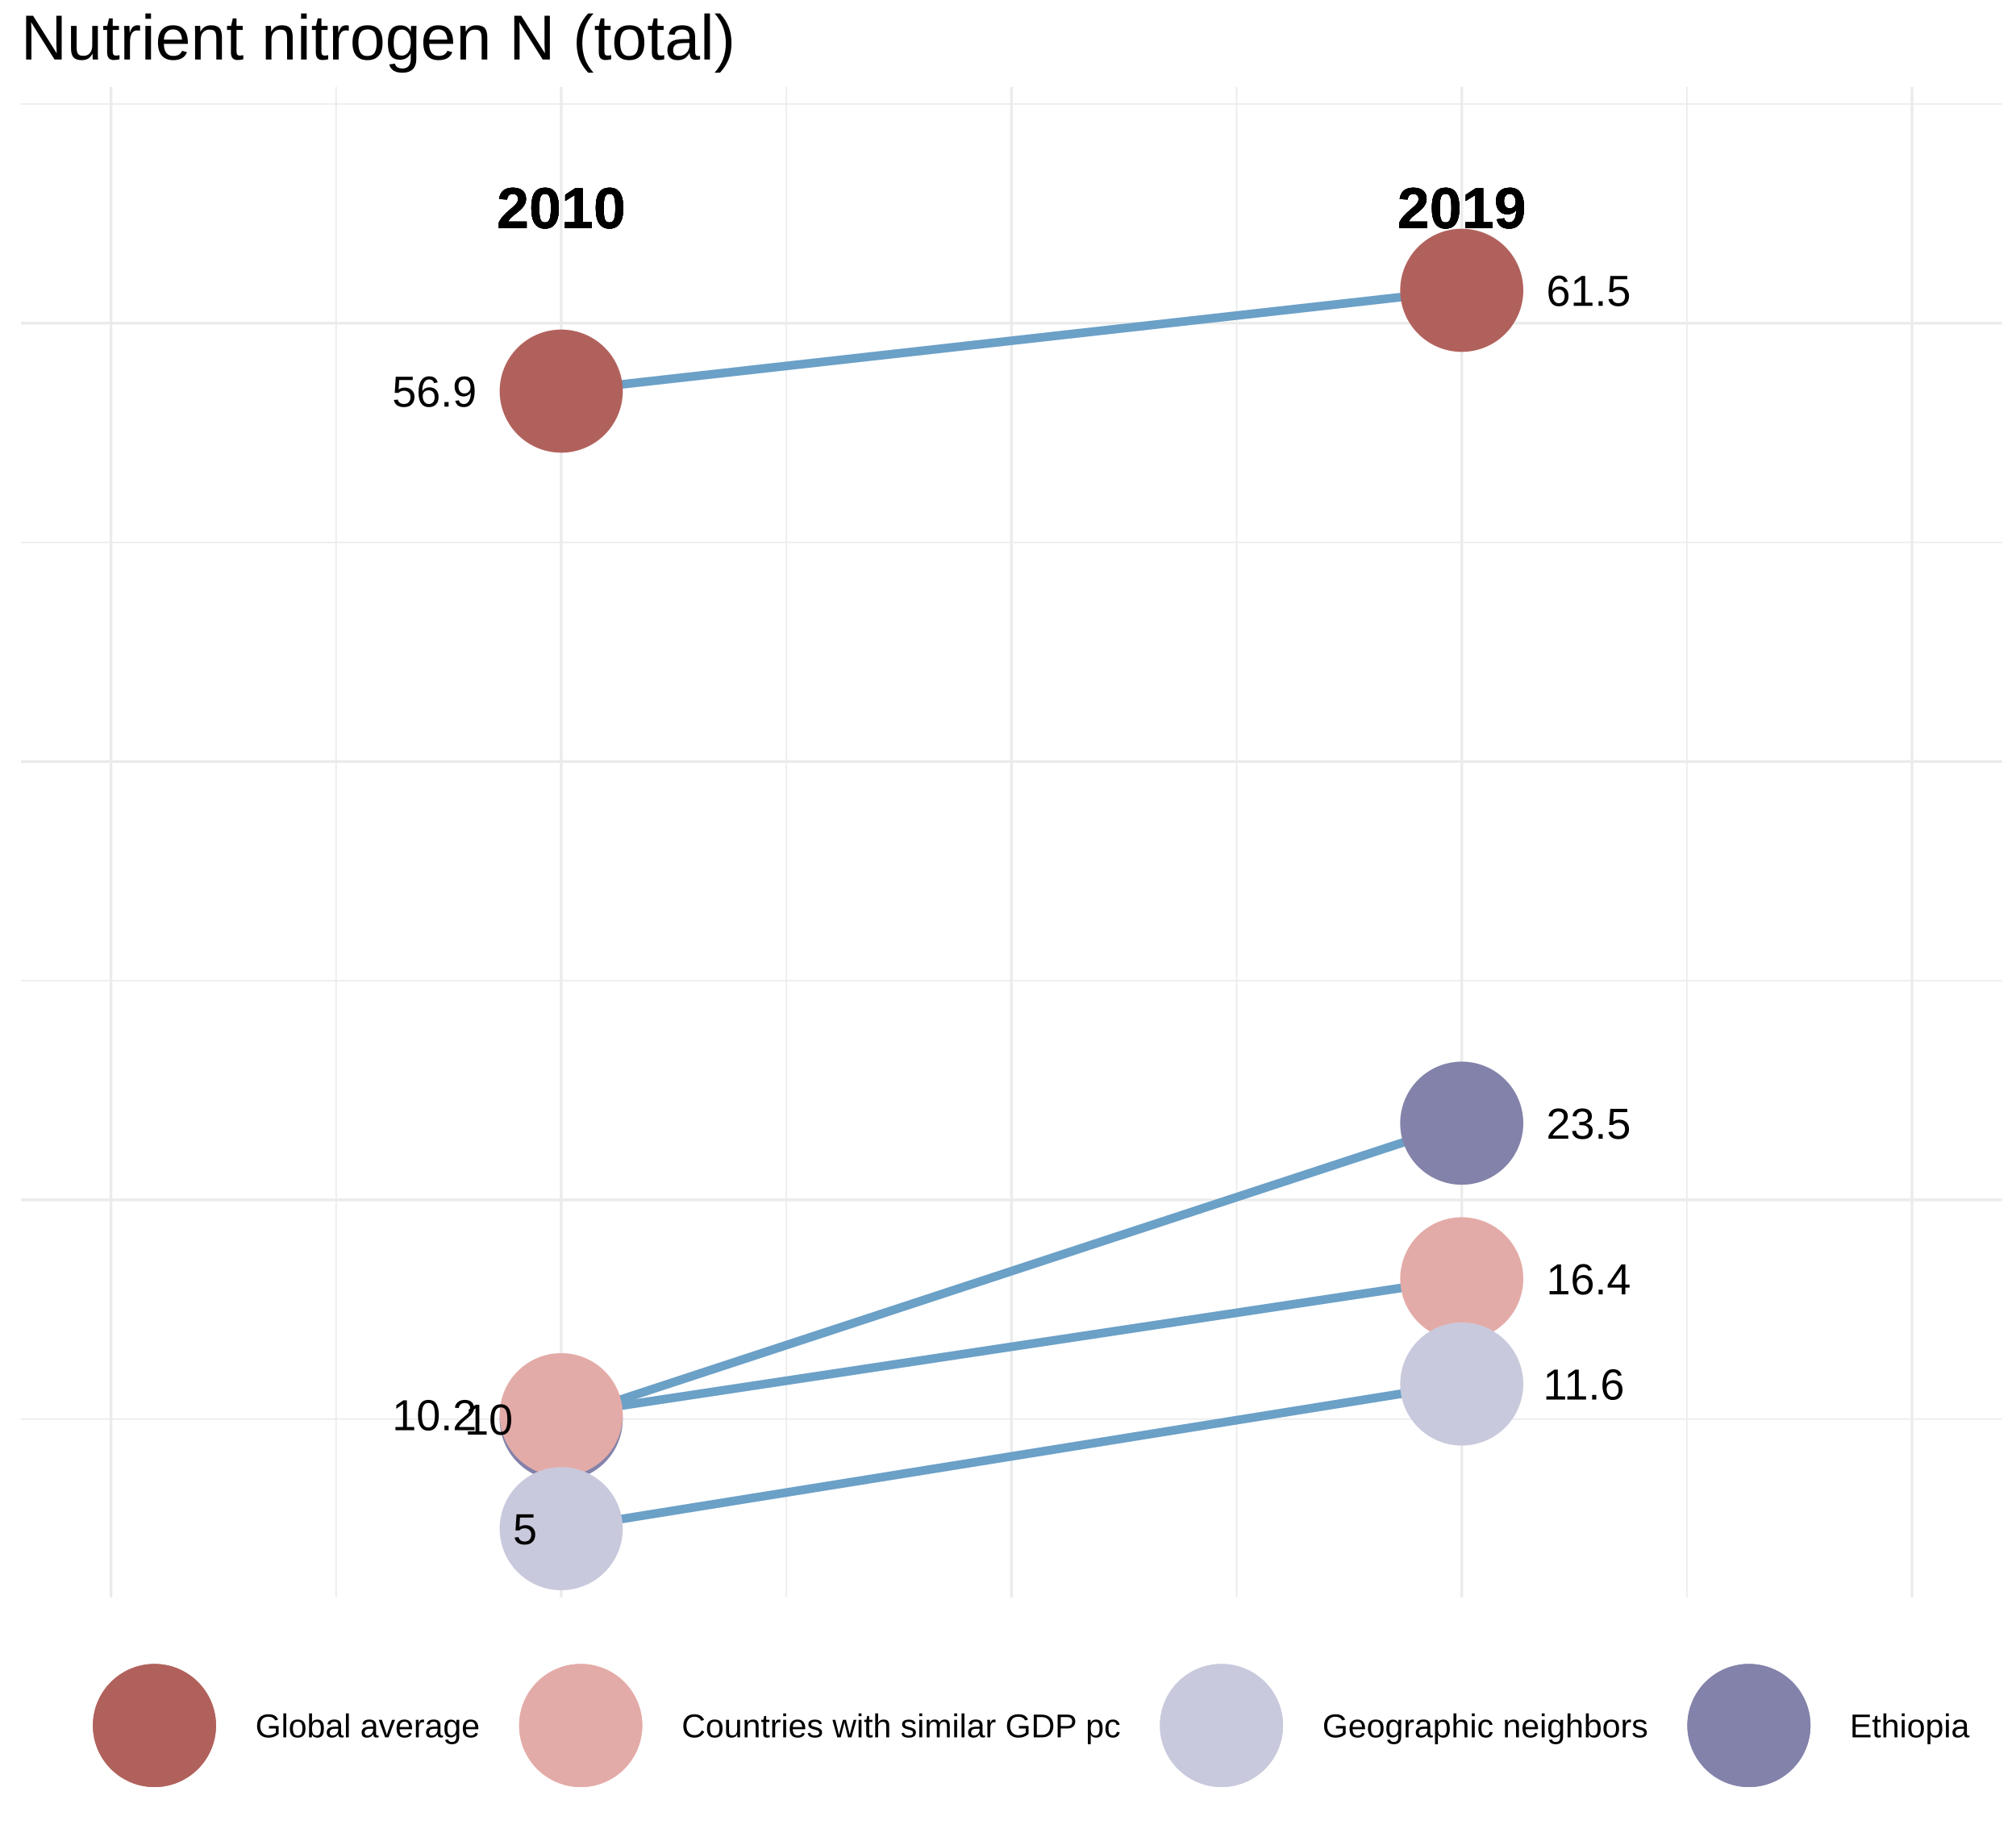
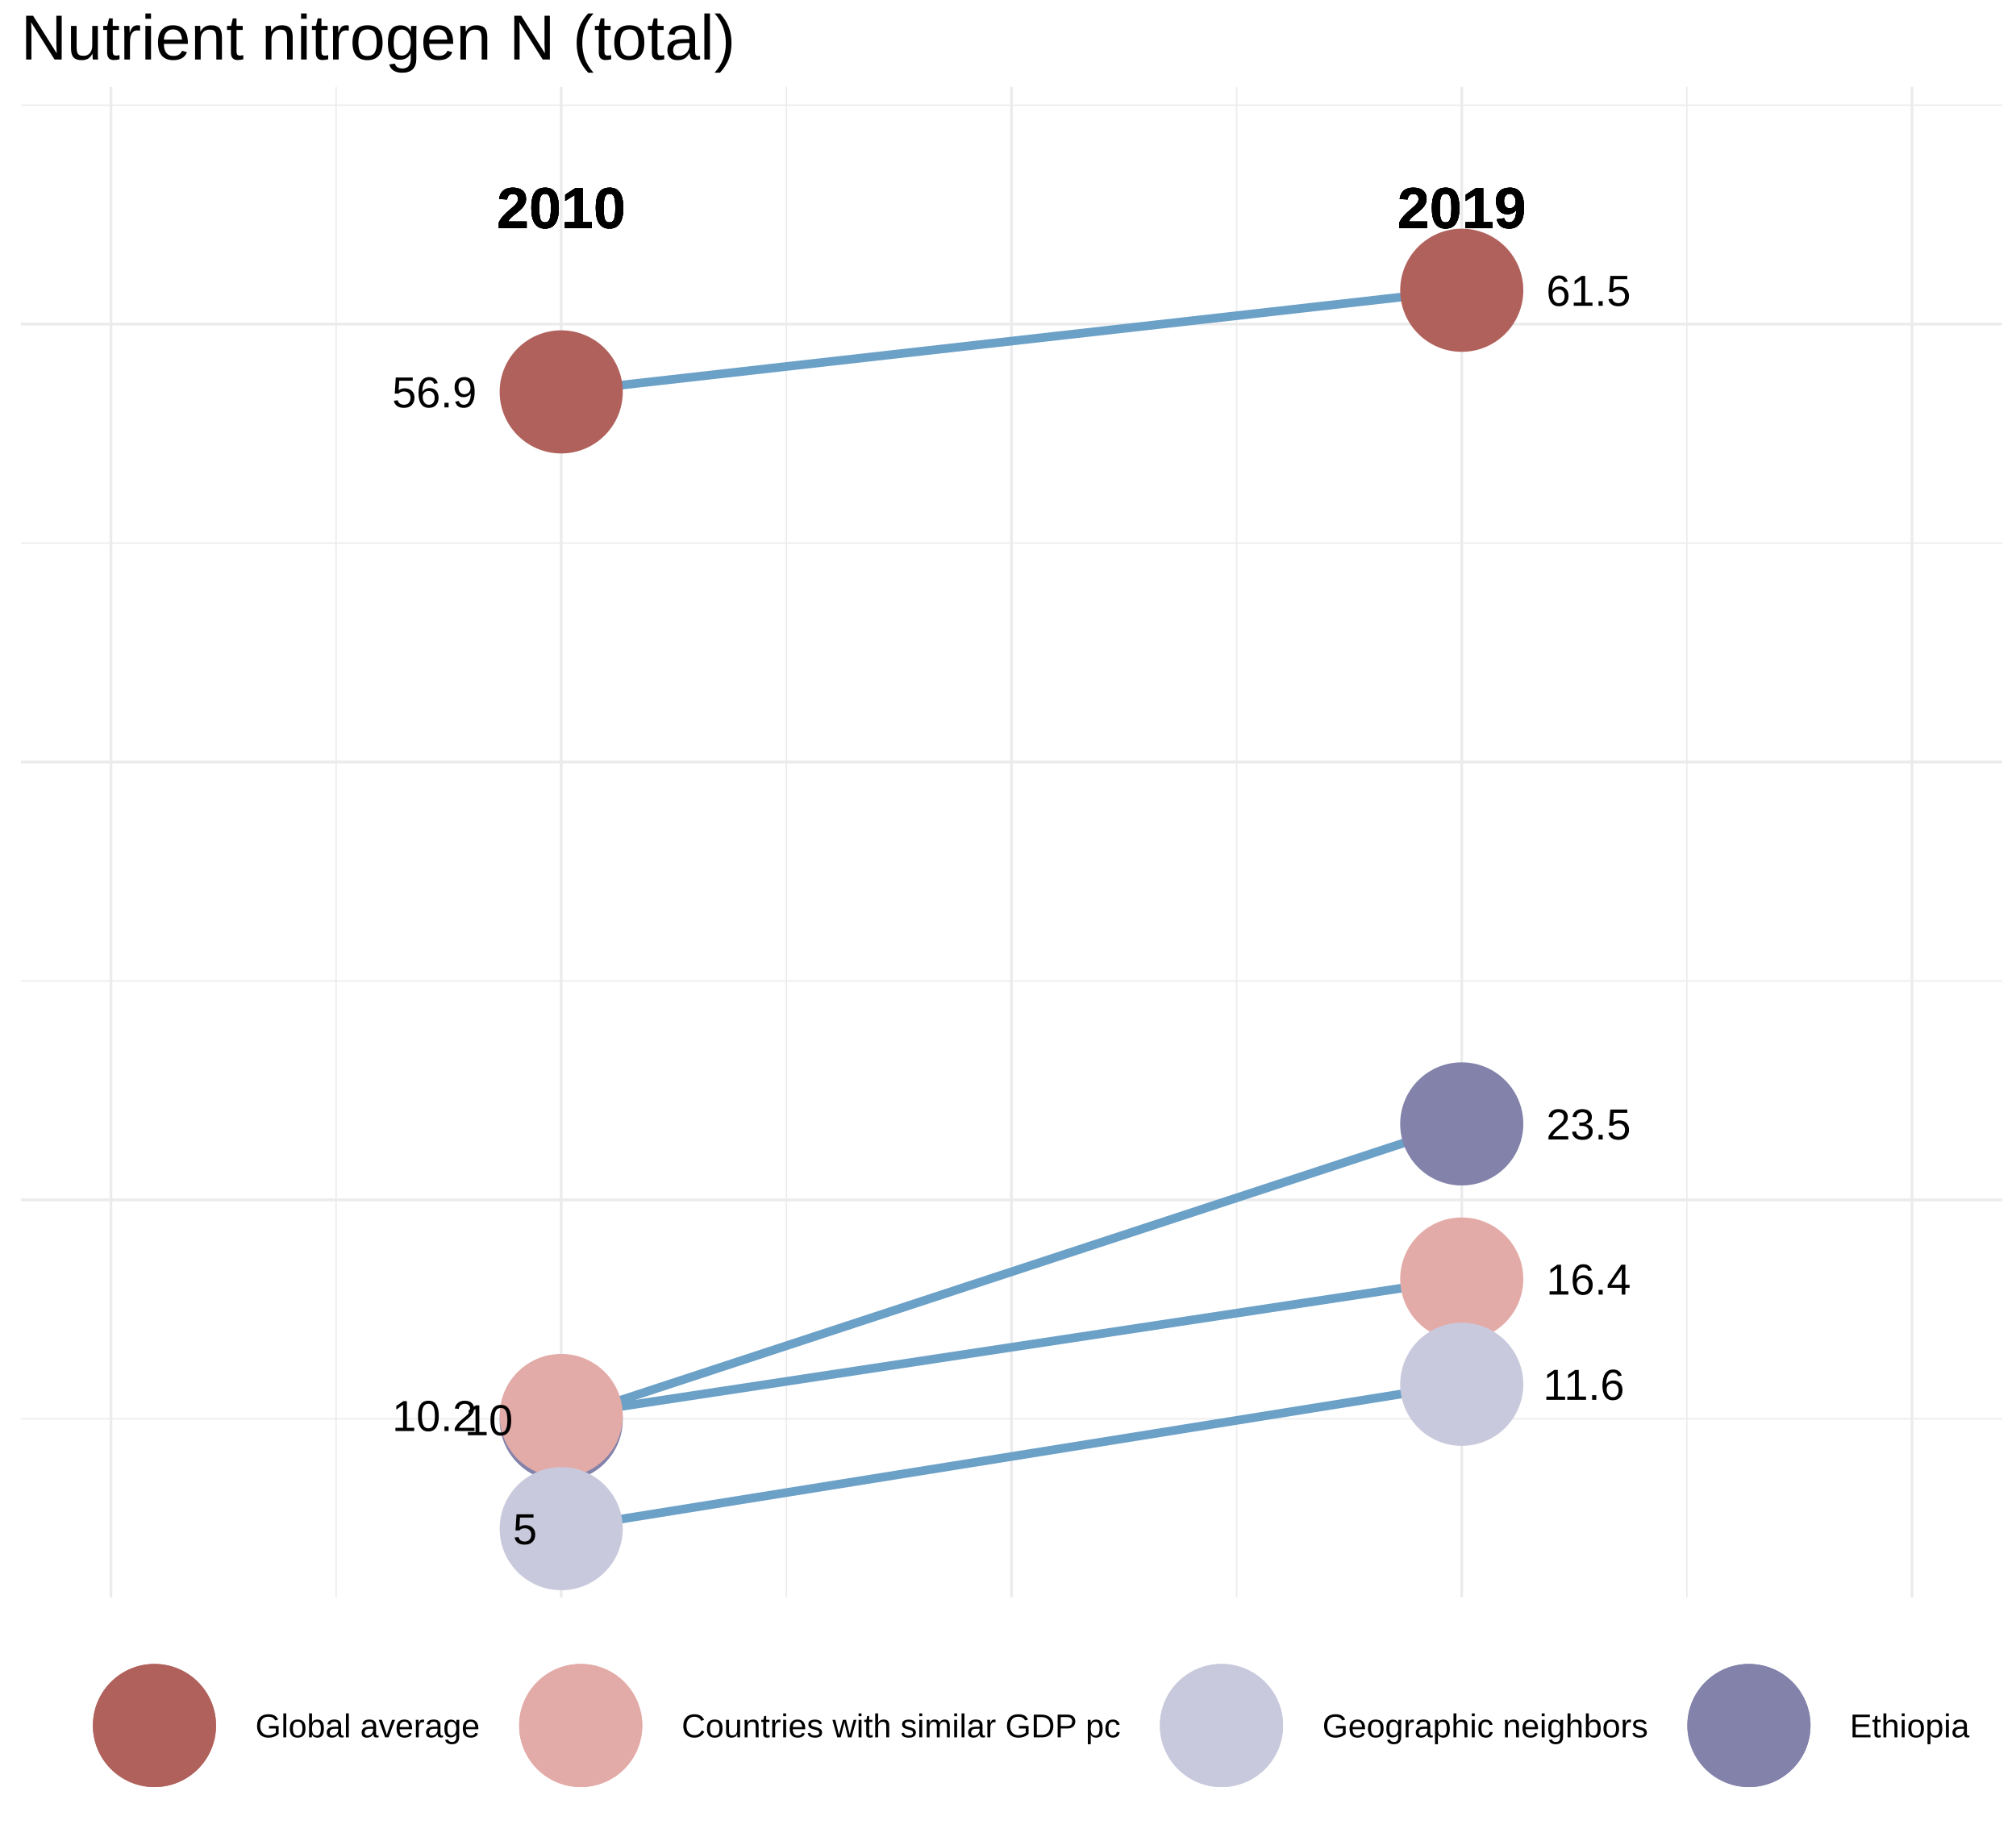
<svg xmlns="http://www.w3.org/2000/svg" class="svglite" width="792.00pt" height="720.00pt" viewBox="0 0 792.00 720.00">
  <defs>
    <style type="text/css">
    .svglite line, .svglite polyline, .svglite polygon, .svglite path, .svglite rect, .svglite circle {
      fill: none;
      stroke: #000000;
      stroke-linecap: round;
      stroke-linejoin: round;
      stroke-miterlimit: 10.00;
    }
    .svglite text {
      white-space: pre;
    }
  </style>
  </defs>
  <rect width="100%" height="100%" style="stroke: none; fill: none;" />
  <defs>
    <clipPath id="cpMC4wMHw3OTIuMDB8MC4wMHw3MjAuMDA=">
      <rect x="0.00" y="0.00" width="792.00" height="720.00" />
    </clipPath>
  </defs>
  <g clip-path="url(#cpMC4wMHw3OTIuMDB8MC4wMHw3MjAuMDA=)">
</g>
  <defs>
    <clipPath id="cpOC4yMnw3ODYuNTJ8MzQuMTJ8NjI3LjUw">
      <rect x="8.22" y="34.12" width="778.30" height="593.38" />
    </clipPath>
  </defs>
  <g clip-path="url(#cpOC4yMnw3ODYuNTJ8MzQuMTJ8NjI3LjUw)">
-     <polyline points="8.22,557.48 786.52,557.48 " style="stroke-width: 0.53; stroke: #EBEBEB; stroke-linecap: butt;" />
-     <polyline points="8.22,385.27 786.52,385.27 " style="stroke-width: 0.53; stroke: #EBEBEB; stroke-linecap: butt;" />
-     <polyline points="8.22,213.07 786.52,213.07 " style="stroke-width: 0.53; stroke: #EBEBEB; stroke-linecap: butt;" />
-     <polyline points="8.22,40.86 786.52,40.86 " style="stroke-width: 0.53; stroke: #EBEBEB; stroke-linecap: butt;" />
+     <polyline points="8.22,557.38 786.52,557.38 " style="stroke-width: 0.53; stroke: #EBEBEB; stroke-linecap: butt;" />
+     <polyline points="8.22,385.36 786.52,385.36 " style="stroke-width: 0.53; stroke: #EBEBEB; stroke-linecap: butt;" />
+     <polyline points="8.22,213.34 786.52,213.34 " style="stroke-width: 0.53; stroke: #EBEBEB; stroke-linecap: butt;" />
+     <polyline points="8.22,41.33 786.52,41.33 " style="stroke-width: 0.53; stroke: #EBEBEB; stroke-linecap: butt;" />
    <polyline points="132.04,627.50 132.04,34.12 " style="stroke-width: 0.53; stroke: #EBEBEB; stroke-linecap: butt;" />
    <polyline points="308.93,627.50 308.93,34.12 " style="stroke-width: 0.53; stroke: #EBEBEB; stroke-linecap: butt;" />
    <polyline points="485.81,627.50 485.81,34.12 " style="stroke-width: 0.53; stroke: #EBEBEB; stroke-linecap: butt;" />
    <polyline points="662.70,627.50 662.70,34.12 " style="stroke-width: 0.53; stroke: #EBEBEB; stroke-linecap: butt;" />
    <polyline points="8.22,471.37 786.52,471.37 " style="stroke-width: 1.07; stroke: #EBEBEB; stroke-linecap: butt;" />
-     <polyline points="8.22,299.17 786.52,299.17 " style="stroke-width: 1.07; stroke: #EBEBEB; stroke-linecap: butt;" />
-     <polyline points="8.22,126.96 786.52,126.96 " style="stroke-width: 1.07; stroke: #EBEBEB; stroke-linecap: butt;" />
+     <polyline points="8.22,299.35 786.52,299.35 " style="stroke-width: 1.07; stroke: #EBEBEB; stroke-linecap: butt;" />
+     <polyline points="8.22,127.33 786.52,127.33 " style="stroke-width: 1.07; stroke: #EBEBEB; stroke-linecap: butt;" />
    <polyline points="43.60,627.50 43.60,34.12 " style="stroke-width: 1.07; stroke: #EBEBEB; stroke-linecap: butt;" />
    <polyline points="220.48,627.50 220.48,34.12 " style="stroke-width: 1.07; stroke: #EBEBEB; stroke-linecap: butt;" />
    <polyline points="397.37,627.50 397.37,34.12 " style="stroke-width: 1.07; stroke: #EBEBEB; stroke-linecap: butt;" />
    <polyline points="574.26,627.50 574.26,34.12 " style="stroke-width: 1.07; stroke: #EBEBEB; stroke-linecap: butt;" />
    <polyline points="751.14,627.50 751.14,34.12 " style="stroke-width: 1.07; stroke: #EBEBEB; stroke-linecap: butt;" />
-     <line x1="220.48" y1="557.48" x2="574.26" y2="441.24" style="stroke-width: 3.41; stroke: #6BA0C7; stroke-linecap: butt;" />
-     <line x1="220.48" y1="555.76" x2="574.26" y2="502.37" style="stroke-width: 3.41; stroke: #6BA0C7; stroke-linecap: butt;" />
-     <line x1="220.48" y1="600.53" x2="574.26" y2="543.70" style="stroke-width: 3.41; stroke: #6BA0C7; stroke-linecap: butt;" />
-     <line x1="220.48" y1="153.65" x2="574.26" y2="114.05" style="stroke-width: 3.41; stroke: #6BA0C7; stroke-linecap: butt;" />
-     <circle cx="220.48" cy="557.48" r="23.83" style="stroke-width: 0.71; stroke: #8282AA; fill: #8282AA;" />
-     <circle cx="220.48" cy="555.76" r="23.83" style="stroke-width: 0.71; stroke: #E3ABA7; fill: #E3ABA7;" />
+     <line x1="220.48" y1="557.72" x2="574.26" y2="441.52" style="stroke-width: 3.41; stroke: #6BA0C7; stroke-linecap: butt;" />
+     <line x1="220.48" y1="556.07" x2="574.26" y2="502.46" style="stroke-width: 3.41; stroke: #6BA0C7; stroke-linecap: butt;" />
+     <line x1="220.48" y1="600.53" x2="574.26" y2="543.81" style="stroke-width: 3.41; stroke: #6BA0C7; stroke-linecap: butt;" />
+     <line x1="220.48" y1="153.95" x2="574.26" y2="114.03" style="stroke-width: 3.41; stroke: #6BA0C7; stroke-linecap: butt;" />
+     <circle cx="220.48" cy="557.72" r="23.83" style="stroke-width: 0.71; stroke: #8282AA; fill: #8282AA;" />
+     <circle cx="220.48" cy="556.07" r="23.83" style="stroke-width: 0.71; stroke: #E3ABA7; fill: #E3ABA7;" />
    <circle cx="220.48" cy="600.53" r="23.83" style="stroke-width: 0.71; stroke: #C9C9DD; fill: #C9C9DD;" />
-     <circle cx="220.48" cy="153.65" r="23.83" style="stroke-width: 0.71; stroke: #B1615C; fill: #B1615C;" />
-     <circle cx="574.26" cy="441.24" r="23.83" style="stroke-width: 0.71; stroke: #8282AA; fill: #8282AA;" />
-     <circle cx="574.26" cy="502.37" r="23.83" style="stroke-width: 0.71; stroke: #E3ABA7; fill: #E3ABA7;" />
-     <circle cx="574.26" cy="543.70" r="23.83" style="stroke-width: 0.71; stroke: #C9C9DD; fill: #C9C9DD;" />
-     <circle cx="574.26" cy="114.05" r="23.83" style="stroke-width: 0.71; stroke: #B1615C; fill: #B1615C;" />
-     <text x="201.50" y="563.59" text-anchor="end" style="font-size: 17.07px; font-family: &quot;Arial&quot;;" textLength="18.98px" lengthAdjust="spacingAndGlyphs">10</text>
-     <text x="187.28" y="561.86" text-anchor="end" style="font-size: 17.07px; font-family: &quot;Arial&quot;;" textLength="33.21px" lengthAdjust="spacingAndGlyphs">10.2</text>
+     <circle cx="220.48" cy="153.95" r="23.83" style="stroke-width: 0.71; stroke: #B1615C; fill: #B1615C;" />
+     <circle cx="574.26" cy="441.52" r="23.83" style="stroke-width: 0.71; stroke: #8282AA; fill: #8282AA;" />
+     <circle cx="574.26" cy="502.46" r="23.83" style="stroke-width: 0.71; stroke: #E3ABA7; fill: #E3ABA7;" />
+     <circle cx="574.26" cy="543.81" r="23.83" style="stroke-width: 0.71; stroke: #C9C9DD; fill: #C9C9DD;" />
+     <circle cx="574.26" cy="114.03" r="23.83" style="stroke-width: 0.71; stroke: #B1615C; fill: #B1615C;" />
+     <text x="201.50" y="563.83" text-anchor="end" style="font-size: 17.07px; font-family: &quot;Arial&quot;;" textLength="18.98px" lengthAdjust="spacingAndGlyphs">10</text>
+     <text x="187.28" y="562.18" text-anchor="end" style="font-size: 17.07px; font-family: &quot;Arial&quot;;" textLength="33.21px" lengthAdjust="spacingAndGlyphs">10.2</text>
    <text x="210.99" y="606.64" text-anchor="end" style="font-size: 17.07px; font-family: &quot;Arial&quot;;" textLength="9.49px" lengthAdjust="spacingAndGlyphs">5</text>
-     <text x="187.28" y="159.76" text-anchor="end" style="font-size: 17.07px; font-family: &quot;Arial&quot;;" textLength="33.21px" lengthAdjust="spacingAndGlyphs">56.9</text>
-     <text x="607.46" y="447.35" style="font-size: 17.07px; font-family: &quot;Arial&quot;;" textLength="33.21px" lengthAdjust="spacingAndGlyphs">23.5</text>
-     <text x="607.46" y="508.48" style="font-size: 17.07px; font-family: &quot;Arial&quot;;" textLength="33.21px" lengthAdjust="spacingAndGlyphs">16.4</text>
-     <text x="606.20" y="549.81" style="font-size: 17.07px; font-family: &quot;Arial&quot;;" textLength="31.94px" lengthAdjust="spacingAndGlyphs">11.6</text>
-     <text x="607.46" y="120.16" style="font-size: 17.07px; font-family: &quot;Arial&quot;;" textLength="33.21px" lengthAdjust="spacingAndGlyphs">61.5</text>
-     <text x="220.48" y="89.62" text-anchor="middle" style="font-size: 22.76px; font-weight: bold; font-family: &quot;Arial&quot;;" textLength="50.60px" lengthAdjust="spacingAndGlyphs">2010</text>
-     <text x="220.48" y="89.62" text-anchor="middle" style="font-size: 22.76px; font-weight: bold; font-family: &quot;Arial&quot;;" textLength="50.60px" lengthAdjust="spacingAndGlyphs">2010</text>
-     <text x="220.48" y="89.62" text-anchor="middle" style="font-size: 22.76px; font-weight: bold; font-family: &quot;Arial&quot;;" textLength="50.60px" lengthAdjust="spacingAndGlyphs">2010</text>
-     <text x="220.48" y="89.62" text-anchor="middle" style="font-size: 22.76px; font-weight: bold; font-family: &quot;Arial&quot;;" textLength="50.60px" lengthAdjust="spacingAndGlyphs">2010</text>
-     <text x="574.26" y="89.62" text-anchor="middle" style="font-size: 22.76px; font-weight: bold; font-family: &quot;Arial&quot;;" textLength="50.60px" lengthAdjust="spacingAndGlyphs">2019</text>
-     <text x="574.26" y="89.62" text-anchor="middle" style="font-size: 22.76px; font-weight: bold; font-family: &quot;Arial&quot;;" textLength="50.60px" lengthAdjust="spacingAndGlyphs">2019</text>
-     <text x="574.26" y="89.62" text-anchor="middle" style="font-size: 22.76px; font-weight: bold; font-family: &quot;Arial&quot;;" textLength="50.60px" lengthAdjust="spacingAndGlyphs">2019</text>
-     <text x="574.26" y="89.62" text-anchor="middle" style="font-size: 22.76px; font-weight: bold; font-family: &quot;Arial&quot;;" textLength="50.60px" lengthAdjust="spacingAndGlyphs">2019</text>
+     <text x="187.28" y="160.05" text-anchor="end" style="font-size: 17.07px; font-family: &quot;Arial&quot;;" textLength="33.21px" lengthAdjust="spacingAndGlyphs">56.9</text>
+     <text x="607.46" y="447.63" style="font-size: 17.07px; font-family: &quot;Arial&quot;;" textLength="33.21px" lengthAdjust="spacingAndGlyphs">23.5</text>
+     <text x="607.46" y="508.57" style="font-size: 17.07px; font-family: &quot;Arial&quot;;" textLength="33.21px" lengthAdjust="spacingAndGlyphs">16.4</text>
+     <text x="606.20" y="549.92" style="font-size: 17.07px; font-family: &quot;Arial&quot;;" textLength="31.94px" lengthAdjust="spacingAndGlyphs">11.6</text>
+     <text x="607.46" y="120.14" style="font-size: 17.07px; font-family: &quot;Arial&quot;;" textLength="33.21px" lengthAdjust="spacingAndGlyphs">61.5</text>
+     <text x="220.48" y="89.60" text-anchor="middle" style="font-size: 22.76px; font-weight: bold; font-family: &quot;Arial&quot;;" textLength="50.60px" lengthAdjust="spacingAndGlyphs">2010</text>
+     <text x="220.48" y="89.60" text-anchor="middle" style="font-size: 22.76px; font-weight: bold; font-family: &quot;Arial&quot;;" textLength="50.60px" lengthAdjust="spacingAndGlyphs">2010</text>
+     <text x="220.48" y="89.60" text-anchor="middle" style="font-size: 22.76px; font-weight: bold; font-family: &quot;Arial&quot;;" textLength="50.60px" lengthAdjust="spacingAndGlyphs">2010</text>
+     <text x="220.48" y="89.60" text-anchor="middle" style="font-size: 22.76px; font-weight: bold; font-family: &quot;Arial&quot;;" textLength="50.60px" lengthAdjust="spacingAndGlyphs">2010</text>
+     <text x="574.26" y="89.60" text-anchor="middle" style="font-size: 22.76px; font-weight: bold; font-family: &quot;Arial&quot;;" textLength="50.60px" lengthAdjust="spacingAndGlyphs">2019</text>
+     <text x="574.26" y="89.60" text-anchor="middle" style="font-size: 22.76px; font-weight: bold; font-family: &quot;Arial&quot;;" textLength="50.60px" lengthAdjust="spacingAndGlyphs">2019</text>
+     <text x="574.26" y="89.60" text-anchor="middle" style="font-size: 22.76px; font-weight: bold; font-family: &quot;Arial&quot;;" textLength="50.60px" lengthAdjust="spacingAndGlyphs">2019</text>
+     <text x="574.26" y="89.60" text-anchor="middle" style="font-size: 22.76px; font-weight: bold; font-family: &quot;Arial&quot;;" textLength="50.60px" lengthAdjust="spacingAndGlyphs">2019</text>
  </g>
  <g clip-path="url(#cpMC4wMHw3OTIuMDB8MC4wMHw3MjAuMDA=)">
    <circle cx="60.68" cy="677.86" r="23.83" style="stroke-width: 0.71; stroke: #B1615C; fill: #B1615C;" />
    <circle cx="60.68" cy="677.86" r="23.83" style="stroke-width: 0.71; stroke: #B1615C; fill: #B1615C;" />
    <circle cx="228.14" cy="677.86" r="23.83" style="stroke-width: 0.71; stroke: #E3ABA7; fill: #E3ABA7;" />
    <circle cx="228.14" cy="677.86" r="23.83" style="stroke-width: 0.71; stroke: #E3ABA7; fill: #E3ABA7;" />
    <circle cx="479.87" cy="677.86" r="23.83" style="stroke-width: 0.71; stroke: #C9C9DD; fill: #C9C9DD;" />
    <circle cx="479.87" cy="677.86" r="23.83" style="stroke-width: 0.71; stroke: #C9C9DD; fill: #C9C9DD;" />
    <circle cx="687.08" cy="677.86" r="23.83" style="stroke-width: 0.71; stroke: #8282AA; fill: #8282AA;" />
    <circle cx="687.08" cy="677.86" r="23.83" style="stroke-width: 0.71; stroke: #8282AA; fill: #8282AA;" />
    <text x="100.33" y="682.51" style="font-size: 13.00px; font-family: &quot;Arial&quot;;" textLength="88.16px" lengthAdjust="spacingAndGlyphs">Global average</text>
    <text x="267.79" y="682.51" style="font-size: 13.00px; font-family: &quot;Arial&quot;;" textLength="172.43px" lengthAdjust="spacingAndGlyphs">Countries with similar GDP pc</text>
    <text x="519.52" y="682.51" style="font-size: 13.00px; font-family: &quot;Arial&quot;;" textLength="127.91px" lengthAdjust="spacingAndGlyphs">Geographic neighbors</text>
    <text x="726.73" y="682.51" style="font-size: 13.00px; font-family: &quot;Arial&quot;;" textLength="46.98px" lengthAdjust="spacingAndGlyphs">Ethiopia</text>
    <text x="8.22" y="23.38" style="font-size: 25.00px; font-family: &quot;Arial&quot;;" textLength="280.66px" lengthAdjust="spacingAndGlyphs">Nutrient nitrogen N (total)</text>
  </g>
</svg>
